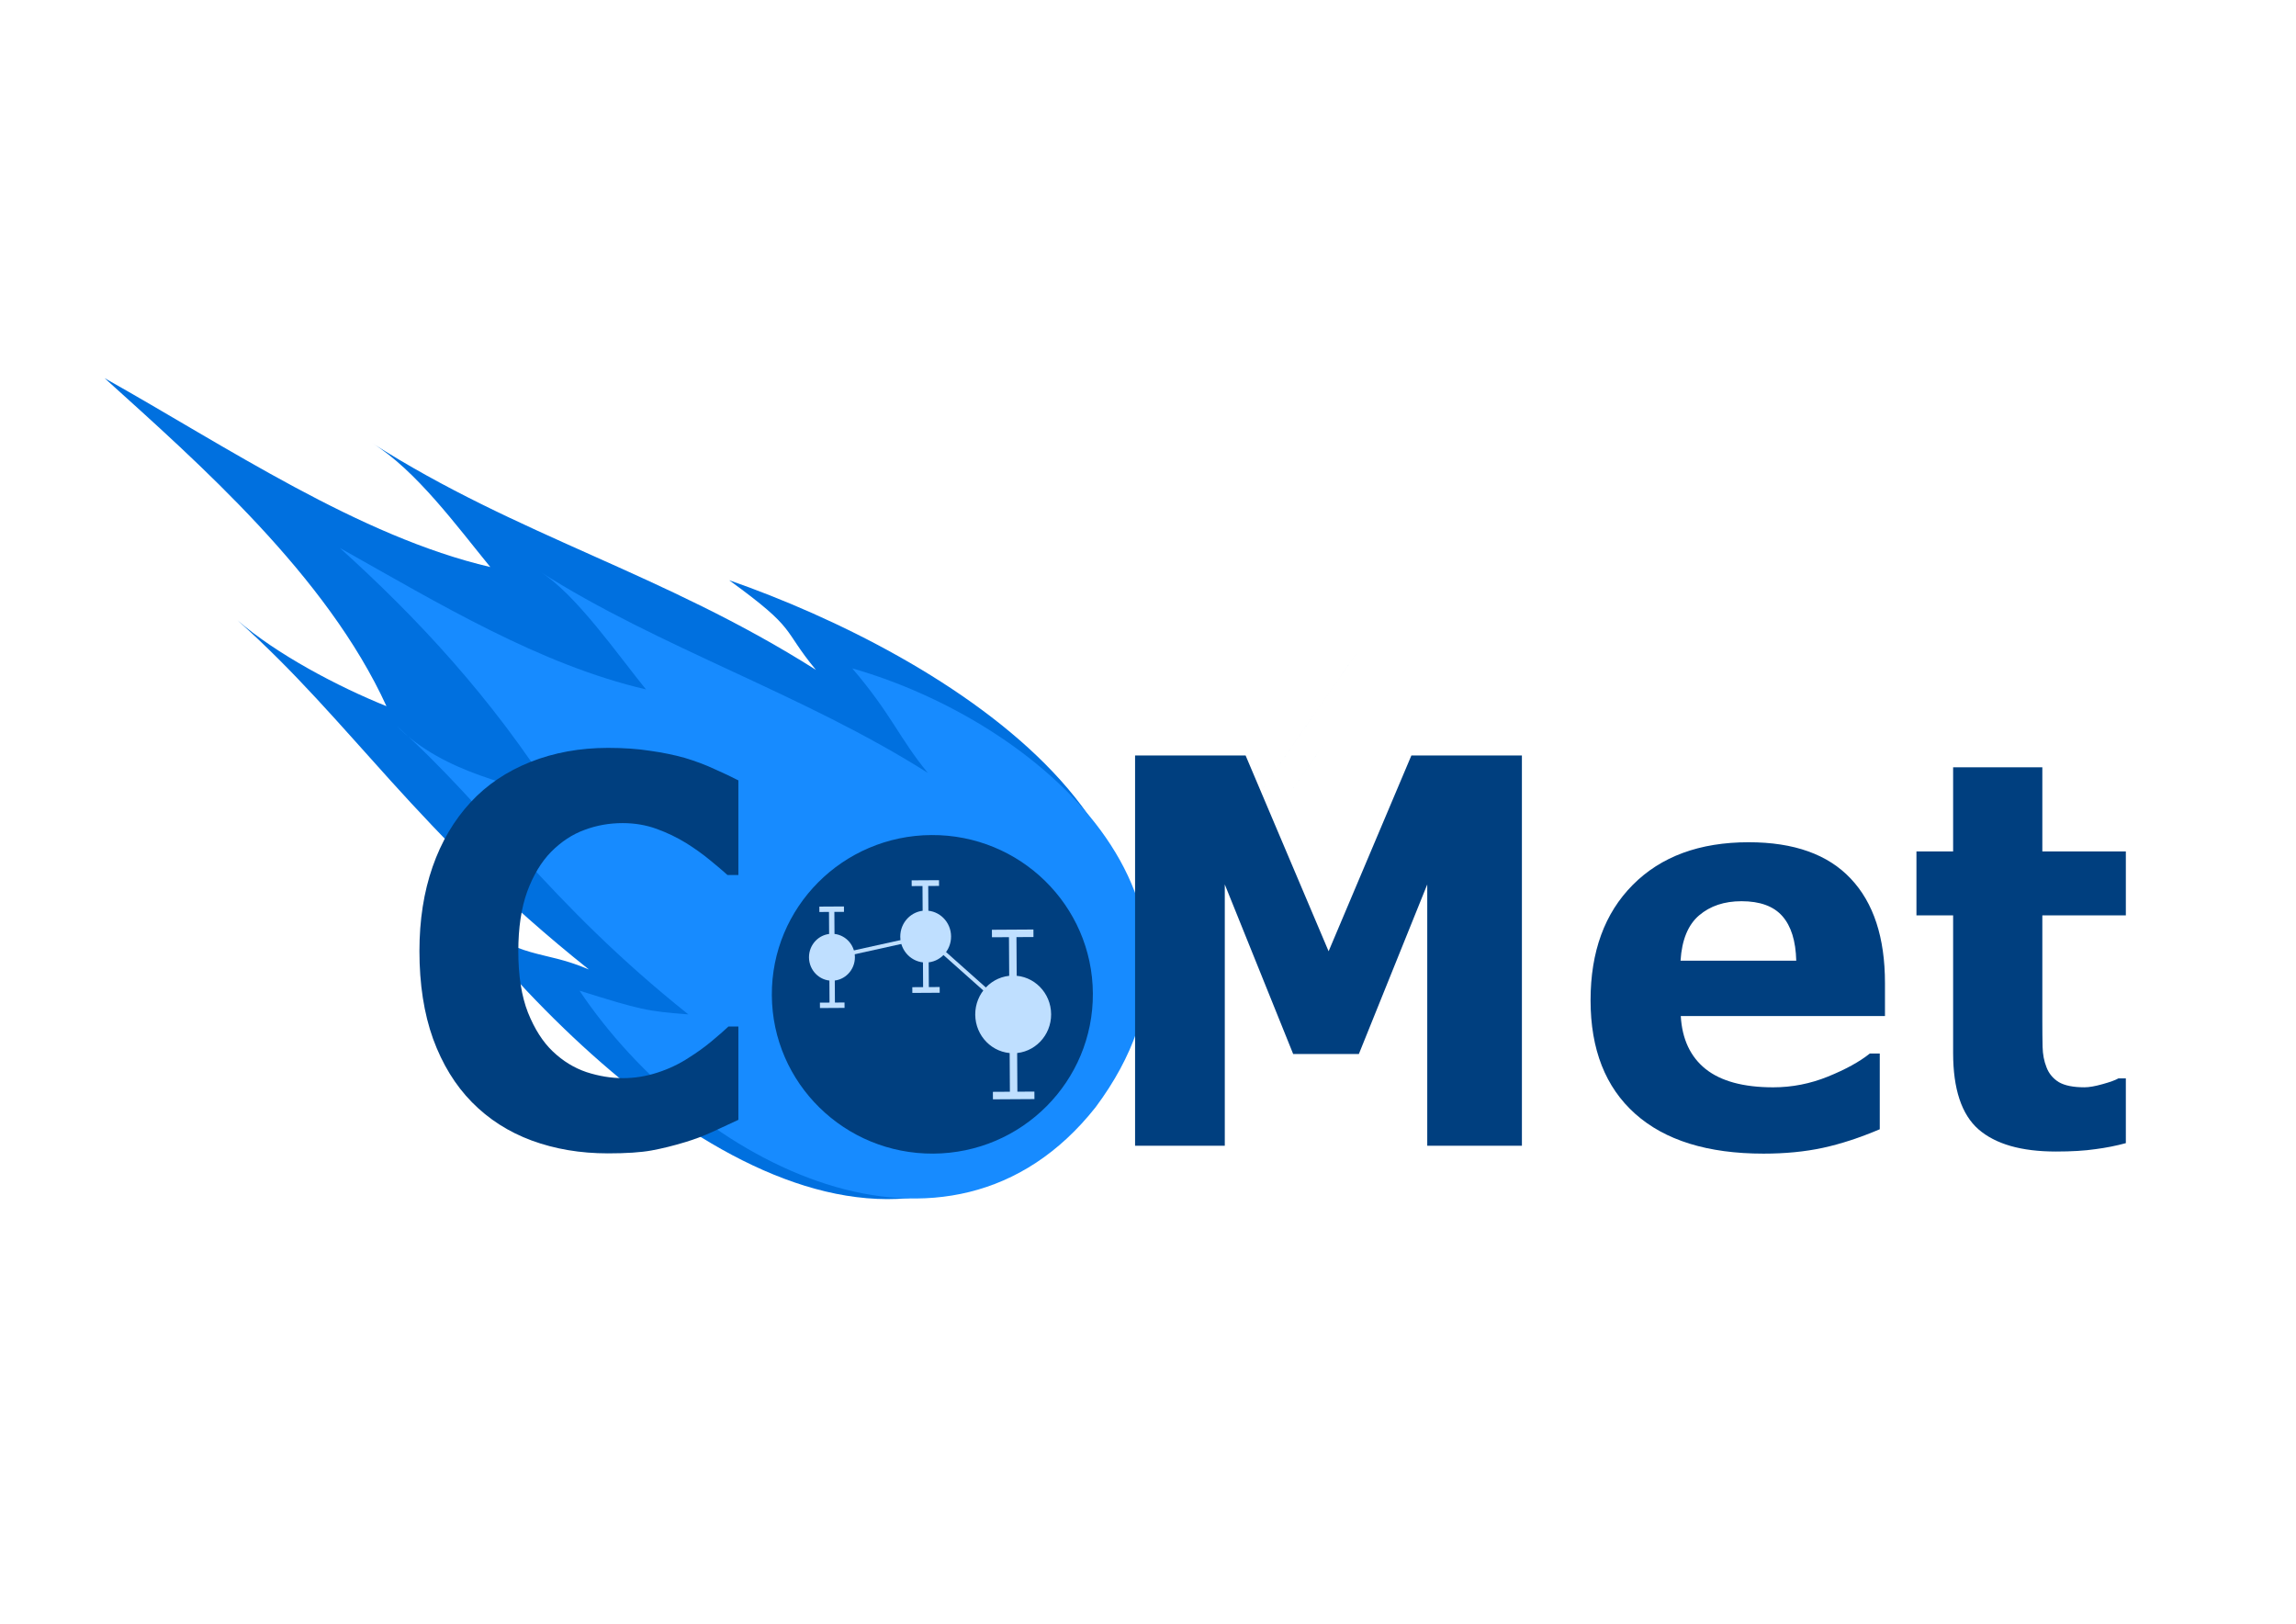
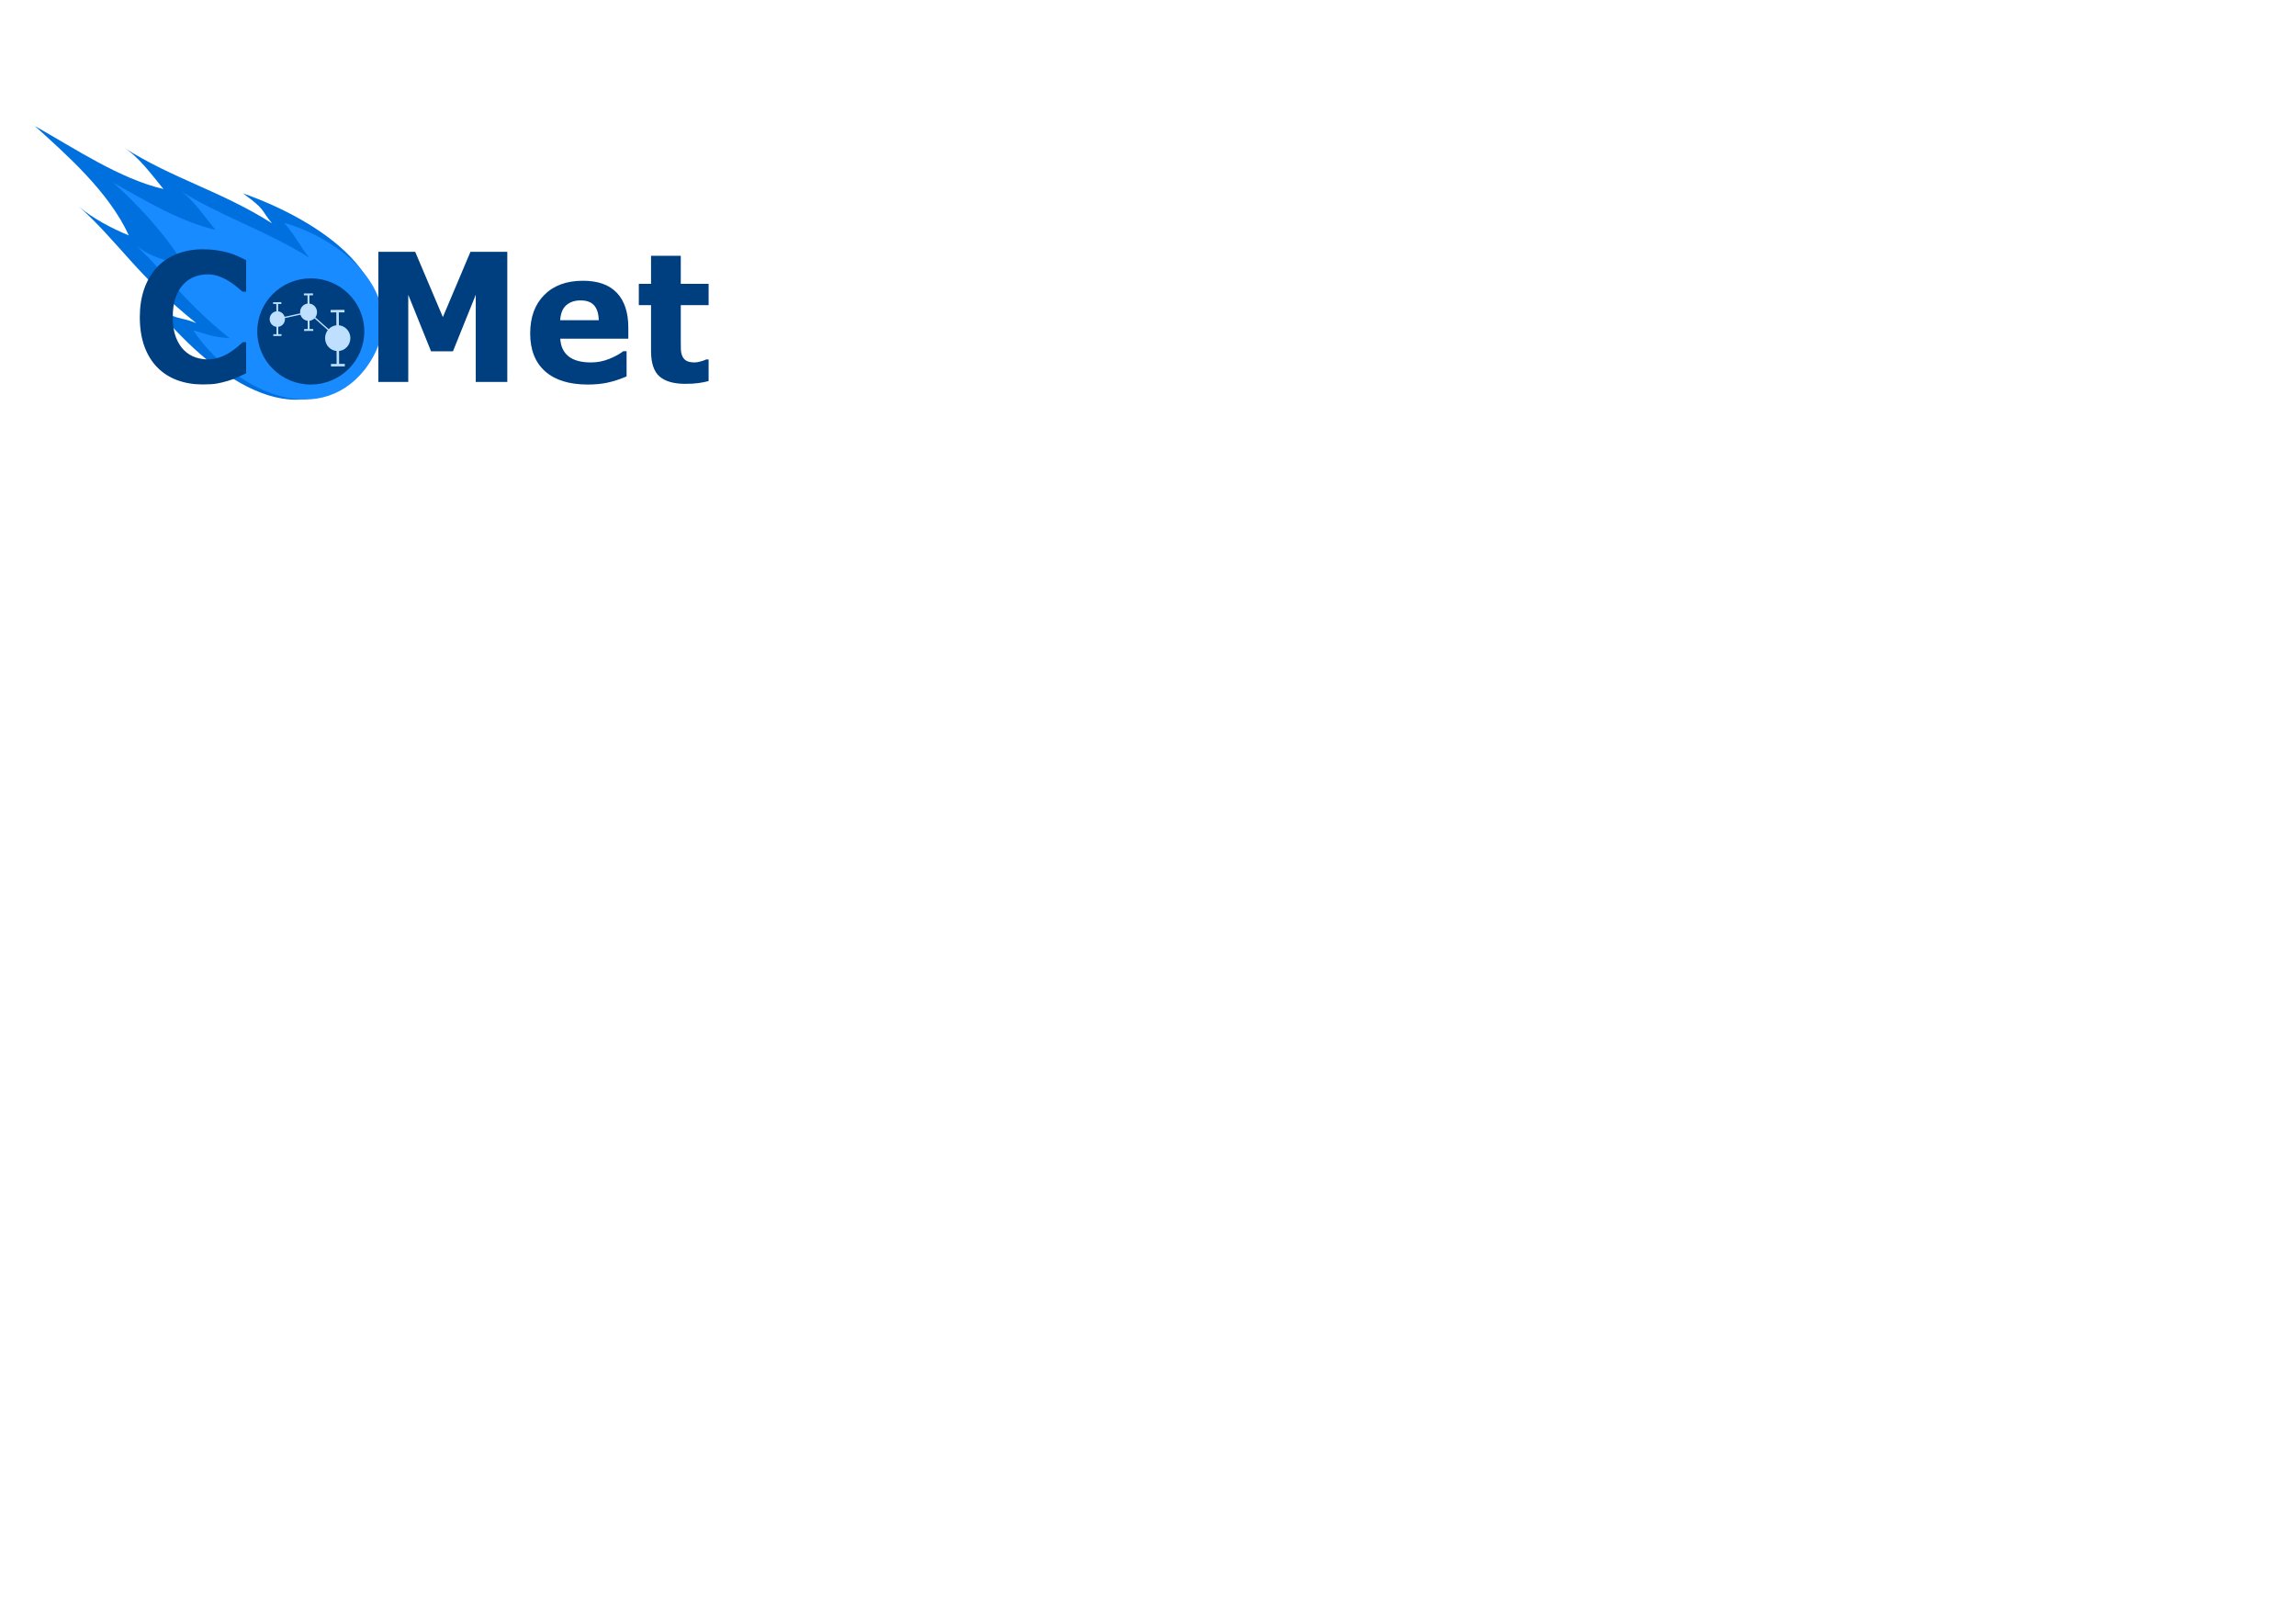
- <svg xmlns="http://www.w3.org/2000/svg" width="891 mm" height="630 mm" viewBox="0 0 297 210" version="1.1" id="svg909">
+ <svg xmlns="http://www.w3.org/2000/svg" width="891 mm" height="630 mm" viewBox="0 0 891 630" version="1.1" id="svg909">
  <defs id="defs903" />
  <g id="layer1">
    <path d="M 13.53,48.909 C 25.663,59.88 42.282,74.448 49.99,91.332 43.669,88.787 35.777,84.611 30.713,80.219 c 14.826,13.192 23.075,27.322 45.464,45.168 -6.341,-2.706 -8.283,-0.927 -16.715,-7.19 21.688,26.94 56.421,53.473 79.795,23.905 C 163.684,109.353 121.729,84.587 94.317,75.041 103.281,81.547 101.025,81.172 105.536,86.631 85.736,74.081 67.071,69.39 48.112,57.289 53.827,60.811 59.12,68.08 63.422,73.336 46.516,69.402 29.314,57.765 13.53,48.909 Z M 136.6,140.503 c 67.302,-96.953 33.651,-48.476 0,0 z" style="fill:#0070df;fill-opacity:1;stroke-width:0.237" id="path985" />
    <path d="m 43.96,70.869 c 9.864,8.919 19.566,19.214 28.047,32.613 -5.139,-2.069 -14.392,-3.248 -20.742,-9.633 12.054,10.725 19.575,22.836 37.777,37.345 -5.409,-0.423 -6.093,-0.569 -14.076,-3.063 15.102,22.545 47.753,39.111 66.755,15.073 19.858,-26.625 -7.612,-49.953 -31.476,-56.761 5.075,5.93 6.104,9.077 9.772,13.516 C 103.919,89.755 85.249,83.763 69.835,73.925 74.482,76.788 80.064,84.89 83.562,89.162 69.817,85.965 56.792,78.069 43.96,70.869 Z m 95.6,71.034 c 54.716,-78.821 27.358,-39.411 0,0 z" style="fill:#178bff;fill-opacity:1;stroke-width:0.193" id="path987" />
    <ellipse cy="129.314" cx="119.828" id="ellipse1542" style="opacity:0.999;fill:#003f7f;fill-opacity:1;stroke:none;stroke-width:0.812;stroke-linecap:round;stroke-linejoin:round;stroke-miterlimit:4;stroke-dasharray:none" transform="matrix(0.9999824,-0.00592983,0.00602374,0.9999819,0,0)" rx="20.764" ry="20.601" />
    <path d="m 128.438,141.696 5.37,-0.032 m -5.496,-20.93 5.37,-0.032 m -2.559,20.978 -0.126,-20.962 m 4.486,10.455 a 4.534,4.422 89.549 0 1 -4.395,4.56 4.534,4.422 89.549 0 1 -4.45,-4.508 4.534,4.422 89.549 0 1 4.395,-4.56 4.534,4.422 89.549 0 1 4.45,4.508" style="fill:#bfdfff;fill-opacity:1;stroke:#bfdfff;stroke-width:0.971;stroke-linecap:butt;stroke-linejoin:miter;stroke-miterlimit:4;stroke-dasharray:none;stroke-opacity:1" id="path992" />
    <path id="path994" style="fill:#bfdfff;fill-opacity:1;stroke:#bfdfff;stroke-width:0.742;stroke-linecap:butt;stroke-linejoin:miter;stroke-miterlimit:4;stroke-dasharray:none;stroke-opacity:1" d="m 118.014,128.047 3.539,-0.021 m -3.623,-13.796 3.539,-0.021 m -1.687,13.828 -0.083,-13.817 m 2.957,6.891 a 2.989,2.915 89.549 0 1 -2.897,3.006 2.989,2.915 89.549 0 1 -2.933,-2.971 2.989,2.915 89.549 0 1 2.897,-3.006 2.989,2.915 89.549 0 1 2.933,2.971" />
    <path d="m 106.064,130.025 3.182,-0.019 m -3.257,-12.403 3.182,-0.019 m -1.516,12.432 -0.075,-12.422 m 2.658,6.196 a 2.687,2.621 89.549 0 1 -2.605,2.702 2.687,2.621 89.549 0 1 -2.637,-2.671 2.687,2.621 89.549 0 1 2.605,-2.702 2.687,2.621 89.549 0 1 2.637,2.671" style="fill:#bfdfff;fill-opacity:1;stroke:#bfdfff;stroke-width:0.697;stroke-linecap:butt;stroke-linejoin:miter;stroke-miterlimit:4;stroke-dasharray:none;stroke-opacity:1" id="path996" />
    <path id="path998" d="m 131.059,131.2 -11.318,-10.072 -12.124,2.677" style="fill:none;stroke:#bfdfff;stroke-width:0.51;stroke-linecap:butt;stroke-linejoin:miter;stroke-miterlimit:4;stroke-dasharray:none;stroke-opacity:1" />
    <g style="font-style:normal;font-variant:normal;font-weight:bold;font-stretch:normal;font-size:67.512px;line-height:1.25;font-family:sans-serif;-inkscape-font-specification:'sans-serif, Bold';font-variant-ligatures:normal;font-variant-caps:normal;font-variant-numeric:normal;font-variant-east-asian:normal;opacity:0.999;fill:#003f7f;fill-opacity:1;stroke:none;stroke-width:0.703" id="text1548" transform="scale(0.9724301,1.028352)" aria-label="C  Met">
      <path id="path863" style="font-style:normal;font-variant:normal;font-weight:bold;font-stretch:normal;font-size:67.512px;font-family:sans-serif;-inkscape-font-specification:'sans-serif, Bold';font-variant-ligatures:normal;font-variant-caps:normal;font-variant-numeric:normal;font-variant-east-asian:normal;fill:#003f7f;fill-opacity:1;stroke-width:0.703" d="m 80.848,145.056 q -5.472,0 -10.12,-1.615 -4.615,-1.615 -7.945,-4.813 -3.329,-3.198 -5.176,-7.978 -1.813,-4.78 -1.813,-11.043 0,-5.835 1.747,-10.582 1.747,-4.747 5.077,-8.142 3.198,-3.264 7.912,-5.044 4.747,-1.78 10.351,-1.78 3.099,0 5.571,0.363 2.505,0.33 4.615,0.89 2.209,0.626 3.989,1.417 1.813,0.758 3.165,1.417 V 110.047 h -1.45 q -0.923,-0.791 -2.341,-1.879 -1.385,-1.088 -3.165,-2.143 -1.813,-1.055 -3.923,-1.78 -2.11,-0.725 -4.516,-0.725 -2.67,0 -5.077,0.857 -2.406,0.824 -4.45,2.769 -1.945,1.879 -3.165,4.978 -1.187,3.099 -1.187,7.516 0,4.615 1.286,7.714 1.319,3.099 3.297,4.879 2.011,1.813 4.483,2.604 2.472,0.758 4.879,0.758 2.308,0 4.549,-0.692 2.275,-0.692 4.187,-1.879 1.615,-0.956 3,-2.044 1.385,-1.088 2.275,-1.879 h 1.319 v 11.736 q -1.846,0.824 -3.527,1.549 -1.681,0.725 -3.527,1.253 -2.406,0.692 -4.516,1.055 -2.11,0.363 -5.802,0.363 z" />
      <path id="path865" style="font-style:normal;font-variant:normal;font-weight:bold;font-stretch:normal;font-size:67.512px;font-family:sans-serif;-inkscape-font-specification:'sans-serif, Bold';font-variant-ligatures:normal;font-variant-caps:normal;font-variant-numeric:normal;font-variant-east-asian:normal;fill:#003f7f;fill-opacity:1;stroke-width:0.703" d="m 202.45,144.1 h -12.593 v -32.866 l -9.098,21.328 h -8.736 l -9.098,-21.328 v 32.866 H 150.991 V 95.015 h 14.702 l 11.043,24.625 11.01,-24.625 h 14.702 z" />
      <path id="path867" style="font-style:normal;font-variant:normal;font-weight:bold;font-stretch:normal;font-size:67.512px;font-family:sans-serif;-inkscape-font-specification:'sans-serif, Bold';font-variant-ligatures:normal;font-variant-caps:normal;font-variant-numeric:normal;font-variant-east-asian:normal;fill:#003f7f;fill-opacity:1;stroke-width:0.703" d="m 250.744,127.783 h -27.163 q 0.264,4.351 3.297,6.659 3.066,2.308 8.999,2.308 3.758,0 7.285,-1.352 3.527,-1.352 5.571,-2.901 h 1.319 v 9.527 q -4.022,1.615 -7.582,2.341 -3.56,0.725 -7.879,0.725 -11.142,0 -17.076,-5.011 -5.934,-5.011 -5.934,-14.274 0,-9.164 5.604,-14.505 5.637,-5.373 15.428,-5.373 9.032,0 13.582,4.582 4.549,4.549 4.549,13.12 z m -11.801,-6.956 q -0.099,-3.725 -1.846,-5.604 -1.747,-1.879 -5.439,-1.879 -3.428,0 -5.637,1.78 -2.209,1.78 -2.472,5.703 z" />
      <path id="path869" style="font-style:normal;font-variant:normal;font-weight:bold;font-stretch:normal;font-size:67.512px;font-family:sans-serif;-inkscape-font-specification:'sans-serif, Bold';font-variant-ligatures:normal;font-variant-caps:normal;font-variant-numeric:normal;font-variant-east-asian:normal;fill:#003f7f;fill-opacity:1;stroke-width:0.703" d="m 282.786,143.771 q -1.912,0.494 -4.055,0.758 -2.143,0.297 -5.241,0.297 -6.923,0 -10.318,-2.802 -3.362,-2.802 -3.362,-9.593 v -17.307 h -4.879 v -8.043 h 4.879 V 96.499 h 11.867 v 10.582 h 11.109 v 8.043 h -11.109 v 13.12 q 0,1.945 0.033,3.395 0.033,1.45 0.527,2.604 0.462,1.154 1.615,1.846 1.187,0.659 3.428,0.659 0.923,0 2.406,-0.396 1.516,-0.396 2.11,-0.725 h 0.989 z" />
    </g>
  </g>
</svg>
